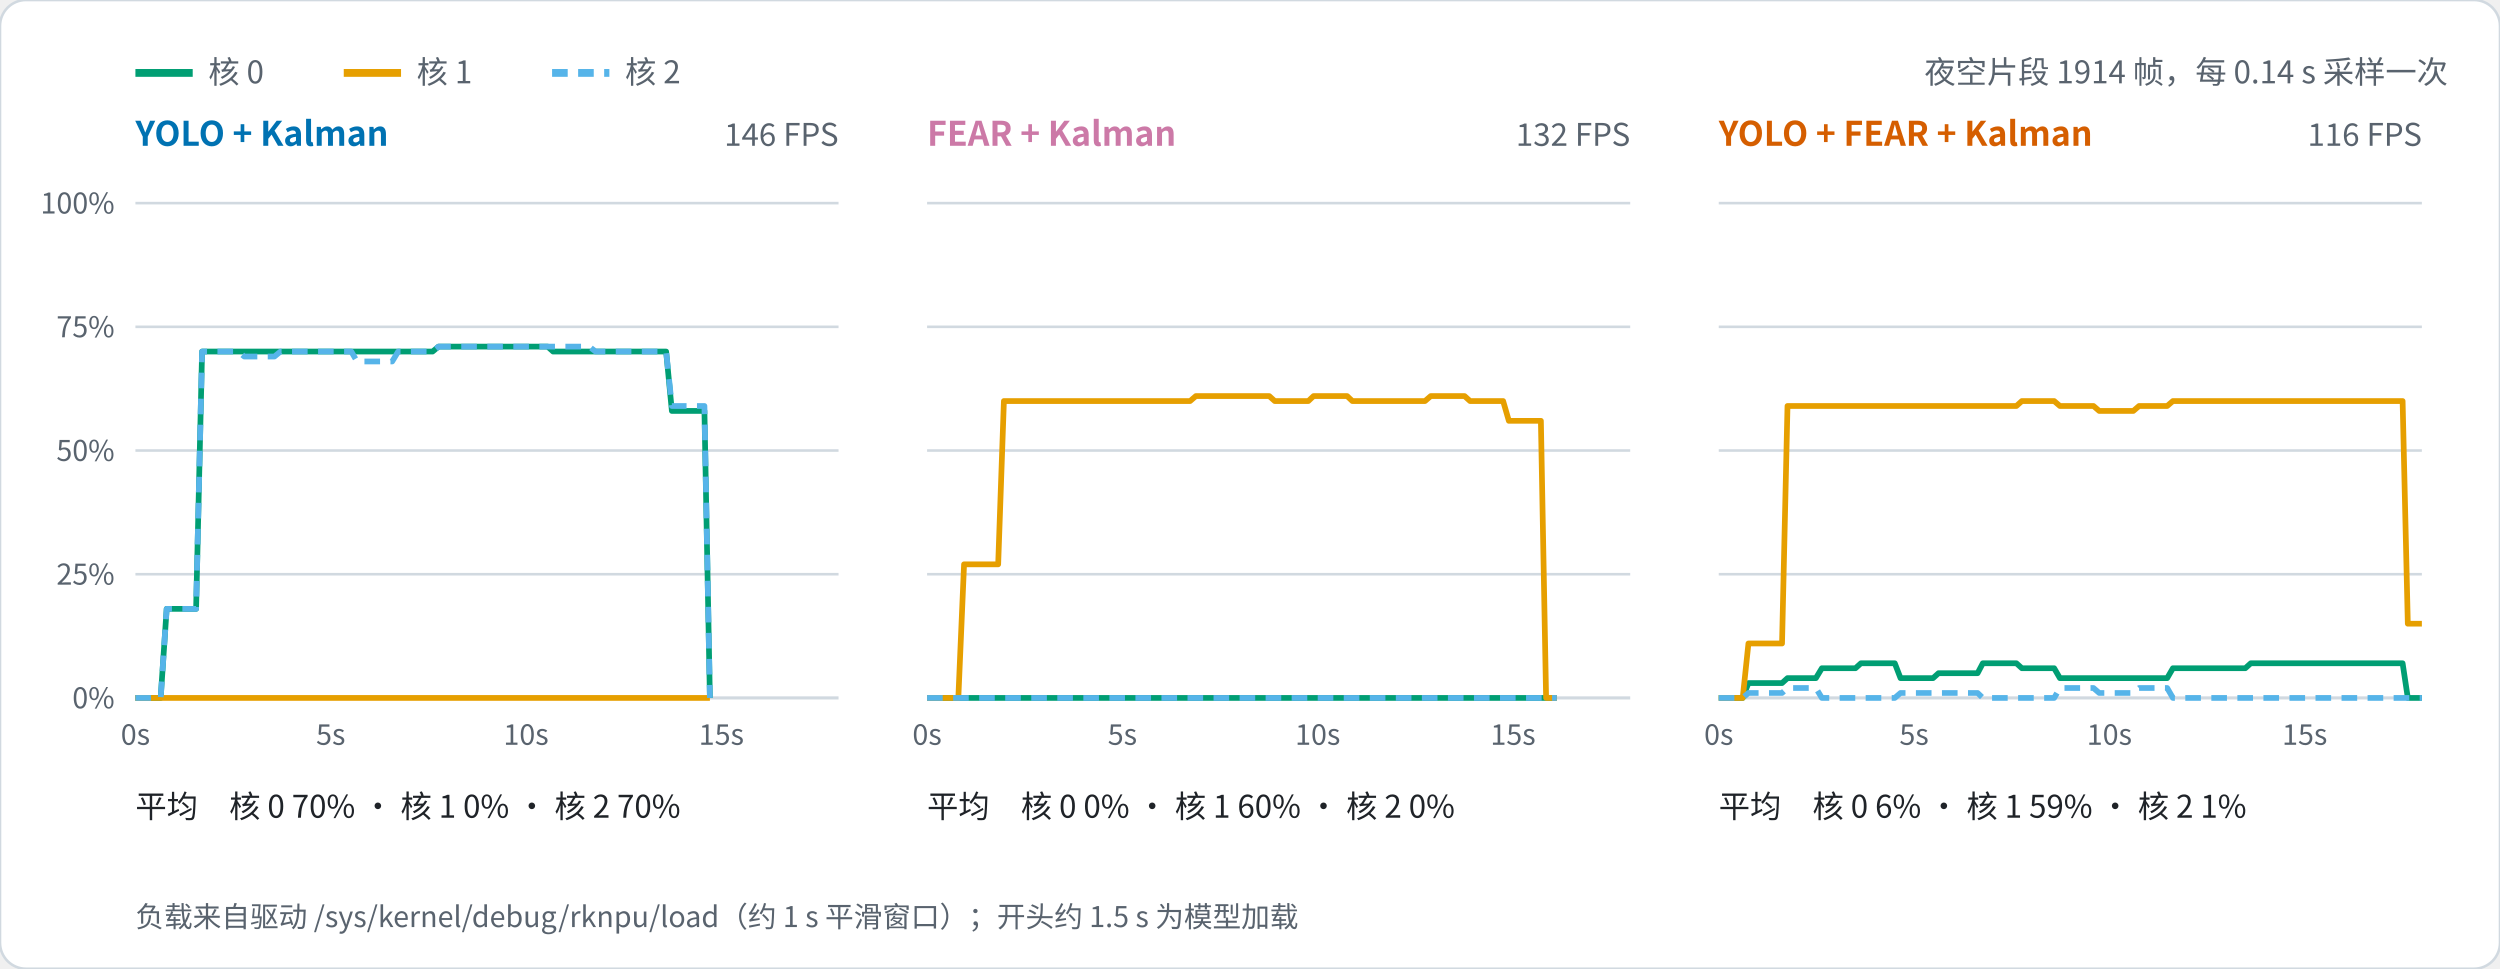
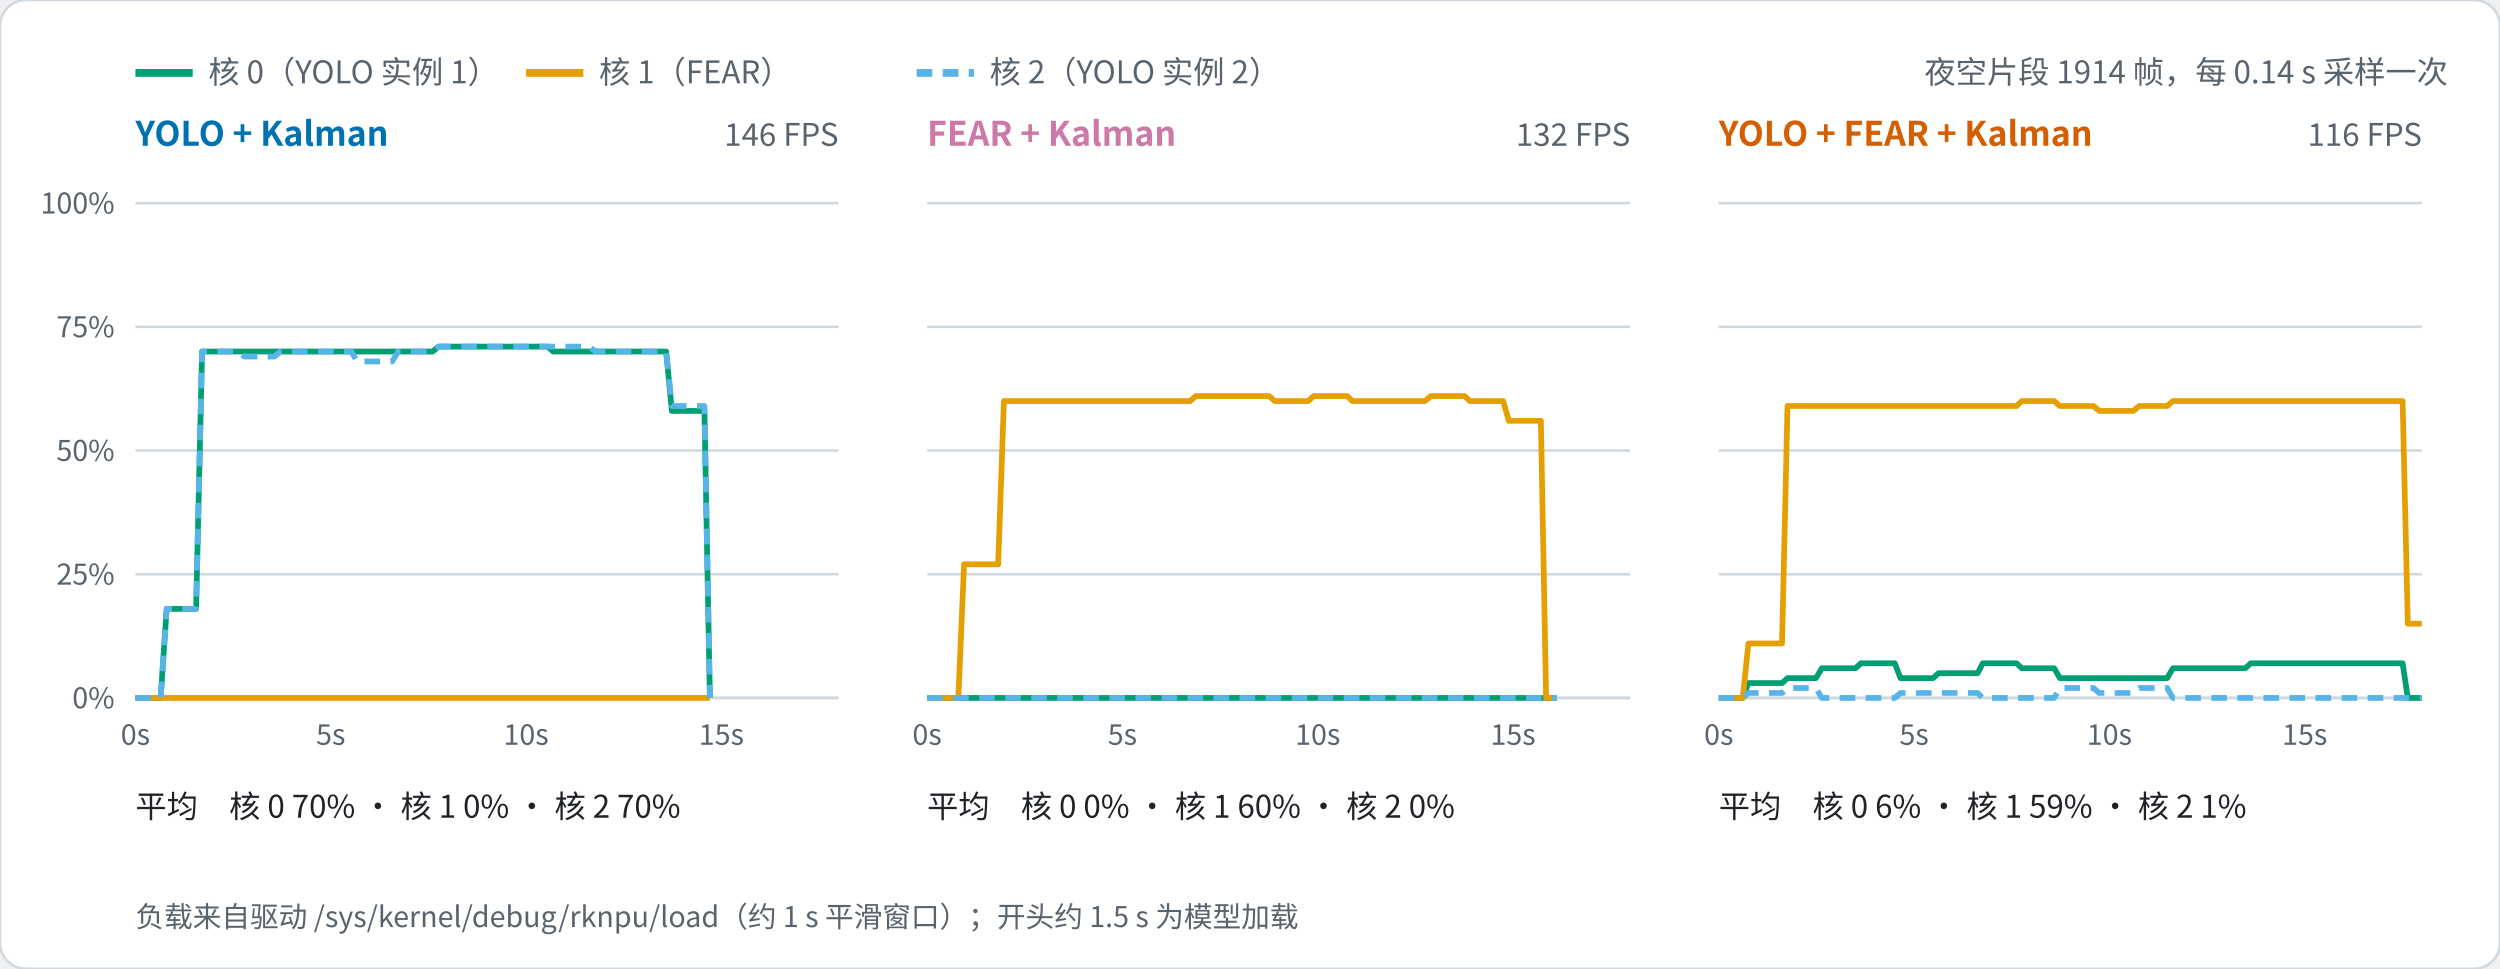
<svg xmlns="http://www.w3.org/2000/svg" width="960" height="372" viewBox="0 0 960 372" font-family="-apple-system,'Segoe UI','PingFang SC','Microsoft YaHei','Noto Sans CJK SC',sans-serif">
  <rect width="960" height="372" rx="10" fill="#ffffff" stroke="#d1d9e0" />
  <line x1="52" y1="28" x2="74" y2="28" stroke="#009E73" stroke-width="3" stroke-dasharray="" />
-   <text x="80" y="32" font-size="12" fill="#59636e" text-anchor="start" font-weight="400">核 0</text>
-   <line x1="132" y1="28" x2="154" y2="28" stroke="#E69F00" stroke-width="3" stroke-dasharray="" />
-   <text x="160" y="32" font-size="12" fill="#59636e" text-anchor="start" font-weight="400">核 1</text>
-   <line x1="212" y1="28" x2="234" y2="28" stroke="#56B4E9" stroke-width="3" stroke-dasharray="6 4" />
-   <text x="240" y="32" font-size="12" fill="#59636e" text-anchor="start" font-weight="400">核 2</text>
+   <text x="80" y="32" font-size="12" fill="#59636e" text-anchor="start" font-weight="400">核 0（YOLO 实例 1）</text>
+   <line x1="202" y1="28" x2="224" y2="28" stroke="#E69F00" stroke-width="3" stroke-dasharray="" />
+   <text x="230" y="32" font-size="12" fill="#59636e" text-anchor="start" font-weight="400">核 1（FEAR）</text>
+   <line x1="352" y1="28" x2="374" y2="28" stroke="#56B4E9" stroke-width="3" stroke-dasharray="6 4" />
+   <text x="380" y="32" font-size="12" fill="#59636e" text-anchor="start" font-weight="400">核 2（YOLO 实例 2）</text>
  <text x="940" y="32" font-size="12" fill="#59636e" text-anchor="end" font-weight="400">夜空片段 1914 帧，每 0.14 s 采样一次</text>
  <text x="52" y="56" font-size="13" fill="#0072B2" text-anchor="start" font-weight="600">YOLO + Kalman</text>
  <text x="322" y="56" font-size="12" fill="#59636e" text-anchor="end" font-weight="400">146 FPS</text>
  <line x1="52" y1="268.0" x2="322" y2="268.0" stroke="#d1d9e0" stroke-width="1.2" />
  <text x="44" y="272.0" font-size="11" fill="#59636e" text-anchor="end" font-weight="400">0%</text>
  <line x1="52" y1="220.5" x2="322" y2="220.5" stroke="#d1d9e0" stroke-width="1" />
  <text x="44" y="224.5" font-size="11" fill="#59636e" text-anchor="end" font-weight="400">25%</text>
  <line x1="52" y1="173.0" x2="322" y2="173.0" stroke="#d1d9e0" stroke-width="1" />
  <text x="44" y="177.0" font-size="11" fill="#59636e" text-anchor="end" font-weight="400">50%</text>
  <line x1="52" y1="125.5" x2="322" y2="125.5" stroke="#d1d9e0" stroke-width="1" />
  <text x="44" y="129.5" font-size="11" fill="#59636e" text-anchor="end" font-weight="400">75%</text>
  <line x1="52" y1="78.0" x2="322" y2="78.0" stroke="#d1d9e0" stroke-width="1" />
  <text x="44" y="82.0" font-size="11" fill="#59636e" text-anchor="end" font-weight="400">100%</text>
  <text x="52.0" y="286" font-size="11" fill="#59636e" text-anchor="middle" font-weight="400">0s</text>
  <text x="127.0" y="286" font-size="11" fill="#59636e" text-anchor="middle" font-weight="400">5s</text>
  <text x="202.0" y="286" font-size="11" fill="#59636e" text-anchor="middle" font-weight="400">10s</text>
  <text x="277.0" y="286" font-size="11" fill="#59636e" text-anchor="middle" font-weight="400">15s</text>
  <polyline points="52.0,268.0 52.0,268.0 52.0,268.0 52.9,268.0 55.0,268.0 57.2,268.0 59.4,268.0 61.7,268.0 64.0,233.8 66.2,233.8 68.5,233.8 70.8,233.8 73.1,233.8 75.3,233.8 77.6,135.0 79.9,135.0 82.2,135.0 84.5,135.0 86.8,135.0 89.2,135.0 91.5,135.0 93.8,135.0 96.2,135.0 98.5,135.0 100.8,135.0 103.1,135.0 105.4,135.0 107.7,135.0 110.0,135.0 112.3,135.0 114.5,135.0 116.8,135.0 119.1,135.0 121.4,135.0 123.7,135.0 125.9,135.0 128.2,135.0 130.4,135.0 132.7,135.0 134.9,135.0 137.1,135.0 139.3,135.0 141.6,135.0 143.8,135.0 146.1,135.0 148.4,135.0 150.6,135.0 152.9,135.0 155.0,135.0 157.2,135.0 159.4,135.0 161.6,135.0 163.8,135.0 166.1,135.0 168.4,133.1 170.7,133.1 173.0,133.1 175.3,133.1 177.6,133.1 179.7,133.1 182.1,133.1 184.4,133.1 186.4,133.1 188.7,133.1 191.0,133.1 193.1,133.1 195.1,133.1 197.3,133.1 199.4,133.1 201.6,133.1 203.7,133.1 205.8,133.1 208.1,133.1 210.3,133.1 212.4,135.0 214.8,135.0 217.1,135.0 219.4,135.0 221.8,135.0 224.1,135.0 226.3,135.0 228.7,135.0 231.0,135.0 233.3,135.0 235.5,135.0 237.7,135.0 240.0,135.0 242.1,135.0 244.3,135.0 246.6,135.0 248.9,135.0 251.2,135.0 253.5,135.0 255.8,135.0 258.0,157.8 260.1,157.8 262.2,157.8 264.3,157.8 266.4,157.8 268.4,157.8 270.5,157.8 272.6,268.0" fill="none" stroke="#009E73" stroke-width="2.2" stroke-dasharray="" stroke-linejoin="round" />
  <polyline points="52.0,268.0 52.0,268.0 52.0,268.0 52.9,268.0 55.0,268.0 57.2,268.0 59.4,268.0 61.7,268.0 64.0,268.0 66.2,268.0 68.5,268.0 70.8,268.0 73.1,268.0 75.3,268.0 77.6,268.0 79.9,268.0 82.2,268.0 84.5,268.0 86.8,268.0 89.2,268.0 91.5,268.0 93.8,268.0 96.2,268.0 98.5,268.0 100.8,268.0 103.1,268.0 105.4,268.0 107.7,268.0 110.0,268.0 112.3,268.0 114.5,268.0 116.8,268.0 119.1,268.0 121.4,268.0 123.7,268.0 125.9,268.0 128.2,268.0 130.4,268.0 132.7,268.0 134.9,268.0 137.1,268.0 139.3,268.0 141.6,268.0 143.8,268.0 146.1,268.0 148.4,268.0 150.6,268.0 152.9,268.0 155.0,268.0 157.2,268.0 159.4,268.0 161.6,268.0 163.8,268.0 166.1,268.0 168.4,268.0 170.7,268.0 173.0,268.0 175.3,268.0 177.6,268.0 179.7,268.0 182.1,268.0 184.4,268.0 186.4,268.0 188.7,268.0 191.0,268.0 193.1,268.0 195.1,268.0 197.3,268.0 199.4,268.0 201.6,268.0 203.7,268.0 205.8,268.0 208.1,268.0 210.3,268.0 212.4,268.0 214.8,268.0 217.1,268.0 219.4,268.0 221.8,268.0 224.1,268.0 226.3,268.0 228.7,268.0 231.0,268.0 233.3,268.0 235.5,268.0 237.7,268.0 240.0,268.0 242.1,268.0 244.3,268.0 246.6,268.0 248.9,268.0 251.2,268.0 253.5,268.0 255.8,268.0 258.0,268.0 260.1,268.0 262.2,268.0 264.3,268.0 266.4,268.0 268.4,268.0 270.5,268.0 272.6,268.0" fill="none" stroke="#E69F00" stroke-width="2.2" stroke-dasharray="" stroke-linejoin="round" />
  <polyline points="52.0,268.0 52.0,268.0 52.0,268.0 52.9,268.0 55.0,268.0 57.2,268.0 59.4,268.0 61.7,268.0 64.0,233.8 66.2,233.8 68.5,233.8 70.8,233.8 73.1,233.8 75.3,233.8 77.6,135.0 79.9,135.0 82.2,135.0 84.5,135.0 86.8,135.0 89.2,135.0 91.5,135.0 93.8,136.9 96.2,136.9 98.5,136.9 100.8,136.9 103.1,136.9 105.4,136.9 107.7,135.0 110.0,135.0 112.3,135.0 114.5,135.0 116.8,135.0 119.1,135.0 121.4,135.0 123.7,135.0 125.9,135.0 128.2,135.0 130.4,135.0 132.7,135.0 134.9,135.0 137.1,138.8 139.3,138.8 141.6,138.8 143.8,138.8 146.1,138.8 148.4,138.8 150.6,138.8 152.9,135.0 155.0,135.0 157.2,135.0 159.4,135.0 161.6,135.0 163.8,135.0 166.1,135.0 168.4,133.1 170.7,133.1 173.0,133.1 175.3,133.1 177.6,133.1 179.7,133.1 182.1,133.1 184.4,133.1 186.4,133.1 188.7,133.1 191.0,133.1 193.1,133.1 195.1,133.1 197.3,133.1 199.4,133.1 201.6,133.1 203.7,133.1 205.8,133.1 208.1,133.1 210.3,133.1 212.4,133.1 214.8,133.1 217.1,133.1 219.4,133.1 221.8,133.1 224.1,133.1 226.3,133.1 228.7,135.0 231.0,135.0 233.3,135.0 235.5,135.0 237.7,135.0 240.0,135.0 242.1,135.0 244.3,135.0 246.6,135.0 248.9,135.0 251.2,135.0 253.5,135.0 255.8,135.0 258.0,155.9 260.1,155.9 262.2,155.9 264.3,155.9 266.4,155.9 268.4,155.9 270.5,155.9 272.6,268.0" fill="none" stroke="#56B4E9" stroke-width="2.2" stroke-dasharray="6 4" stroke-linejoin="round" />
  <text x="52" y="314" font-size="12" fill="#1f2328" text-anchor="start" font-weight="400">平均　核 0 70% · 核 1 0% · 核 2 70%</text>
  <text x="356" y="56" font-size="13" fill="#CC79A7" text-anchor="start" font-weight="600">FEAR + Kalman</text>
  <text x="626" y="56" font-size="12" fill="#59636e" text-anchor="end" font-weight="400">132 FPS</text>
  <line x1="356" y1="268.0" x2="626" y2="268.0" stroke="#d1d9e0" stroke-width="1.2" />
  <line x1="356" y1="220.5" x2="626" y2="220.5" stroke="#d1d9e0" stroke-width="1" />
  <line x1="356" y1="173.0" x2="626" y2="173.0" stroke="#d1d9e0" stroke-width="1" />
  <line x1="356" y1="125.5" x2="626" y2="125.5" stroke="#d1d9e0" stroke-width="1" />
  <line x1="356" y1="78.0" x2="626" y2="78.0" stroke="#d1d9e0" stroke-width="1" />
  <text x="356.0" y="286" font-size="11" fill="#59636e" text-anchor="middle" font-weight="400">0s</text>
  <text x="431.0" y="286" font-size="11" fill="#59636e" text-anchor="middle" font-weight="400">5s</text>
  <text x="506.0" y="286" font-size="11" fill="#59636e" text-anchor="middle" font-weight="400">10s</text>
  <text x="581.0" y="286" font-size="11" fill="#59636e" text-anchor="middle" font-weight="400">15s</text>
  <polyline points="356.0,268.0 356.0,268.0 356.0,268.0 356.0,268.0 357.2,268.0 359.3,268.0 361.4,268.0 363.6,268.0 365.8,268.0 368.0,268.0 370.2,268.0 372.3,268.0 374.5,268.0 376.8,268.0 379.0,268.0 381.0,268.0 383.3,268.0 385.5,268.0 387.6,268.0 389.9,268.0 392.1,268.0 394.3,268.0 396.5,268.0 398.8,268.0 400.9,268.0 403.0,268.0 405.2,268.0 407.4,268.0 409.6,268.0 411.7,268.0 413.8,268.0 416.0,268.0 418.2,268.0 420.4,268.0 422.6,268.0 424.8,268.0 427.0,268.0 429.3,268.0 431.5,268.0 433.7,268.0 435.9,268.0 437.9,268.0 440.1,268.0 442.3,268.0 444.4,268.0 446.4,268.0 448.5,268.0 450.7,268.0 452.7,268.0 454.9,268.0 457.0,268.0 459.2,268.0 461.5,268.0 463.6,268.0 465.7,268.0 467.9,268.0 470.1,268.0 472.2,268.0 474.2,268.0 476.4,268.0 478.7,268.0 480.9,268.0 483.0,268.0 485.2,268.0 487.4,268.0 489.5,268.0 491.7,268.0 493.9,268.0 495.9,268.0 498.1,268.0 500.3,268.0 502.4,268.0 504.4,268.0 506.6,268.0 508.8,268.0 510.8,268.0 513.0,268.0 515.1,268.0 517.3,268.0 519.3,268.0 521.4,268.0 523.5,268.0 525.5,268.0 527.6,268.0 529.8,268.0 531.8,268.0 534.0,268.0 536.2,268.0 538.4,268.0 540.6,268.0 542.8,268.0 545.0,268.0 547.2,268.0 549.4,268.0 551.6,268.0 553.6,268.0 555.9,268.0 558.0,268.0 560.2,268.0 562.4,268.0 564.5,268.0 566.8,268.0 569.0,268.0 571.1,268.0 573.1,268.0 575.2,268.0 577.2,268.0 579.4,268.0 581.4,268.0 583.4,268.0 585.5,268.0 587.6,268.0 589.6,268.0 591.7,268.0 593.7,268.0 595.8,268.0 597.8,268.0" fill="none" stroke="#009E73" stroke-width="2.2" stroke-dasharray="" stroke-linejoin="round" />
  <polyline points="356.0,268.0 356.0,268.0 356.0,268.0 356.0,268.0 357.2,268.0 359.3,268.0 361.4,268.0 363.6,268.0 365.8,268.0 368.0,268.0 370.2,216.7 372.3,216.7 374.5,216.7 376.8,216.7 379.0,216.7 381.0,216.7 383.3,216.7 385.5,154.0 387.6,154.0 389.9,154.0 392.1,154.0 394.3,154.0 396.5,154.0 398.8,154.0 400.9,154.0 403.0,154.0 405.2,154.0 407.4,154.0 409.6,154.0 411.7,154.0 413.8,154.0 416.0,154.0 418.2,154.0 420.4,154.0 422.6,154.0 424.8,154.0 427.0,154.0 429.3,154.0 431.5,154.0 433.7,154.0 435.9,154.0 437.9,154.0 440.1,154.0 442.3,154.0 444.4,154.0 446.4,154.0 448.5,154.0 450.7,154.0 452.7,154.0 454.9,154.0 457.0,154.0 459.2,152.1 461.5,152.1 463.6,152.1 465.7,152.1 467.9,152.1 470.1,152.1 472.2,152.1 474.2,152.1 476.4,152.1 478.7,152.1 480.9,152.1 483.0,152.1 485.2,152.1 487.4,152.1 489.5,154.0 491.7,154.0 493.9,154.0 495.9,154.0 498.1,154.0 500.3,154.0 502.4,154.0 504.4,152.1 506.6,152.1 508.8,152.1 510.8,152.1 513.0,152.1 515.1,152.1 517.3,152.1 519.3,154.0 521.4,154.0 523.5,154.0 525.5,154.0 527.6,154.0 529.8,154.0 531.8,154.0 534.0,154.0 536.2,154.0 538.4,154.0 540.6,154.0 542.8,154.0 545.0,154.0 547.2,154.0 549.4,152.1 551.6,152.1 553.6,152.1 555.9,152.1 558.0,152.1 560.2,152.1 562.4,152.1 564.5,154.0 566.8,154.0 569.0,154.0 571.1,154.0 573.1,154.0 575.2,154.0 577.2,154.0 579.4,161.6 581.4,161.6 583.4,161.6 585.5,161.6 587.6,161.6 589.6,161.6 591.7,161.6 593.7,268.0 595.8,268.0 597.8,268.0" fill="none" stroke="#E69F00" stroke-width="2.2" stroke-dasharray="" stroke-linejoin="round" />
  <polyline points="356.0,268.0 356.0,268.0 356.0,268.0 356.0,268.0 357.2,268.0 359.3,268.0 361.4,268.0 363.6,268.0 365.8,268.0 368.0,268.0 370.2,268.0 372.3,268.0 374.5,268.0 376.8,268.0 379.0,268.0 381.0,268.0 383.3,268.0 385.5,268.0 387.6,268.0 389.9,268.0 392.1,268.0 394.3,268.0 396.5,268.0 398.8,268.0 400.9,268.0 403.0,268.0 405.2,268.0 407.4,268.0 409.6,268.0 411.7,268.0 413.8,268.0 416.0,268.0 418.2,268.0 420.4,268.0 422.6,268.0 424.8,268.0 427.0,268.0 429.3,268.0 431.5,268.0 433.7,268.0 435.9,268.0 437.9,268.0 440.1,268.0 442.3,268.0 444.4,268.0 446.4,268.0 448.5,268.0 450.7,268.0 452.7,268.0 454.9,268.0 457.0,268.0 459.2,268.0 461.5,268.0 463.6,268.0 465.7,268.0 467.9,268.0 470.1,268.0 472.2,268.0 474.2,268.0 476.4,268.0 478.7,268.0 480.9,268.0 483.0,268.0 485.2,268.0 487.4,268.0 489.5,268.0 491.7,268.0 493.9,268.0 495.9,268.0 498.1,268.0 500.3,268.0 502.4,268.0 504.4,268.0 506.6,268.0 508.8,268.0 510.8,268.0 513.0,268.0 515.1,268.0 517.3,268.0 519.3,268.0 521.4,268.0 523.5,268.0 525.5,268.0 527.6,268.0 529.8,268.0 531.8,268.0 534.0,268.0 536.2,268.0 538.4,268.0 540.6,268.0 542.8,268.0 545.0,268.0 547.2,268.0 549.4,268.0 551.6,268.0 553.6,268.0 555.9,268.0 558.0,268.0 560.2,268.0 562.4,268.0 564.5,268.0 566.8,268.0 569.0,268.0 571.1,268.0 573.1,268.0 575.2,268.0 577.2,268.0 579.4,268.0 581.4,268.0 583.4,268.0 585.5,268.0 587.6,268.0 589.6,268.0 591.7,268.0 593.7,268.0 595.8,268.0 597.8,268.0" fill="none" stroke="#56B4E9" stroke-width="2.2" stroke-dasharray="6 4" stroke-linejoin="round" />
  <text x="356" y="314" font-size="12" fill="#1f2328" text-anchor="start" font-weight="400">平均　核 0 0% · 核 1 60% · 核 2 0%</text>
  <text x="660" y="56" font-size="13" fill="#D55E00" text-anchor="start" font-weight="600">YOLO + FEAR + Kalman</text>
  <text x="930" y="56" font-size="12" fill="#59636e" text-anchor="end" font-weight="400">116 FPS</text>
  <line x1="660" y1="268.0" x2="930" y2="268.0" stroke="#d1d9e0" stroke-width="1.2" />
  <line x1="660" y1="220.5" x2="930" y2="220.5" stroke="#d1d9e0" stroke-width="1" />
  <line x1="660" y1="173.0" x2="930" y2="173.0" stroke="#d1d9e0" stroke-width="1" />
  <line x1="660" y1="125.5" x2="930" y2="125.5" stroke="#d1d9e0" stroke-width="1" />
  <line x1="660" y1="78.0" x2="930" y2="78.0" stroke="#d1d9e0" stroke-width="1" />
  <text x="660.0" y="286" font-size="11" fill="#59636e" text-anchor="middle" font-weight="400">0s</text>
  <text x="735.0" y="286" font-size="11" fill="#59636e" text-anchor="middle" font-weight="400">5s</text>
  <text x="810.0" y="286" font-size="11" fill="#59636e" text-anchor="middle" font-weight="400">10s</text>
  <text x="885.0" y="286" font-size="11" fill="#59636e" text-anchor="middle" font-weight="400">15s</text>
  <polyline points="660.0,268.0 660.0,268.0 660.0,268.0 660.0,268.0 660.7,268.0 662.8,268.0 664.9,268.0 666.9,268.0 669.2,268.0 671.4,262.3 673.7,262.3 675.8,262.3 678.0,262.3 680.2,262.3 682.3,262.3 684.3,262.3 686.4,260.4 688.6,260.4 690.7,260.4 693.0,260.4 695.1,260.4 697.3,260.4 699.6,256.6 701.7,256.6 703.9,256.6 706.2,256.6 708.3,256.6 710.4,256.6 712.5,256.6 714.6,254.7 716.8,254.7 718.9,254.7 721.1,254.7 723.3,254.7 725.5,254.7 727.6,254.7 729.8,260.4 731.9,260.4 733.9,260.4 735.9,260.4 738.0,260.4 740.0,260.4 742.3,260.4 744.4,258.5 746.5,258.5 748.6,258.5 750.8,258.5 753.0,258.5 755.2,258.5 757.4,258.5 759.4,258.5 761.4,254.7 763.5,254.7 765.7,254.7 767.8,254.7 770.0,254.7 772.1,254.7 774.3,254.7 776.4,256.6 778.5,256.6 780.6,256.6 782.6,256.6 784.7,256.6 786.7,256.6 788.8,256.6 791.0,260.4 793.1,260.4 795.3,260.4 797.4,260.4 799.5,260.4 801.8,260.4 803.9,260.4 806.1,260.4 808.2,260.4 810.4,260.4 812.6,260.4 814.8,260.4 817.0,260.4 819.2,260.4 821.4,260.4 823.6,260.4 825.8,260.4 828.0,260.4 830.0,260.4 832.2,260.4 834.4,256.6 836.6,256.6 838.8,256.6 840.9,256.6 843.0,256.6 845.2,256.6 847.2,256.6 849.3,256.6 851.6,256.6 853.7,256.6 855.8,256.6 858.0,256.6 860.1,256.6 862.2,256.6 864.3,254.7 866.5,254.7 868.7,254.7 870.9,254.7 873.1,254.7 875.3,254.7 877.5,254.7 879.7,254.7 881.8,254.7 883.9,254.7 886.0,254.7 888.2,254.7 890.4,254.7 892.6,254.7 894.7,254.7 896.9,254.7 899.1,254.7 901.2,254.7 903.4,254.7 905.7,254.7 907.7,254.7 910.0,254.7 912.1,254.7 914.2,254.7 916.3,254.7 918.5,254.7 920.5,254.7 922.6,254.7 924.6,268.0 926.7,268.0 928.8,268.0 930.0,268.0" fill="none" stroke="#009E73" stroke-width="2.2" stroke-dasharray="" stroke-linejoin="round" />
  <polyline points="660.0,268.0 660.0,268.0 660.0,268.0 660.0,268.0 660.7,268.0 662.8,268.0 664.9,268.0 666.9,268.0 669.2,268.0 671.4,247.1 673.7,247.1 675.8,247.1 678.0,247.1 680.2,247.1 682.3,247.1 684.3,247.1 686.4,155.9 688.6,155.9 690.7,155.9 693.0,155.9 695.1,155.9 697.3,155.9 699.6,155.9 701.7,155.9 703.9,155.9 706.2,155.9 708.3,155.9 710.4,155.9 712.5,155.9 714.6,155.9 716.8,155.9 718.9,155.9 721.1,155.9 723.3,155.9 725.5,155.9 727.6,155.9 729.8,155.9 731.9,155.9 733.9,155.9 735.9,155.9 738.0,155.9 740.0,155.9 742.3,155.9 744.4,155.9 746.5,155.9 748.6,155.9 750.8,155.9 753.0,155.9 755.2,155.9 757.4,155.9 759.4,155.9 761.4,155.9 763.5,155.9 765.7,155.9 767.8,155.9 770.0,155.9 772.1,155.9 774.3,155.9 776.4,154.0 778.5,154.0 780.6,154.0 782.6,154.0 784.7,154.0 786.7,154.0 788.8,154.0 791.0,155.9 793.1,155.9 795.3,155.9 797.4,155.9 799.5,155.9 801.8,155.9 803.9,155.9 806.1,157.8 808.2,157.8 810.4,157.8 812.6,157.8 814.8,157.8 817.0,157.8 819.2,157.8 821.4,155.9 823.6,155.9 825.8,155.9 828.0,155.9 830.0,155.9 832.2,155.9 834.4,154.0 836.6,154.0 838.8,154.0 840.9,154.0 843.0,154.0 845.2,154.0 847.2,154.0 849.3,154.0 851.6,154.0 853.7,154.0 855.8,154.0 858.0,154.0 860.1,154.0 862.2,154.0 864.3,154.0 866.5,154.0 868.7,154.0 870.9,154.0 873.1,154.0 875.3,154.0 877.5,154.0 879.7,154.0 881.8,154.0 883.9,154.0 886.0,154.0 888.2,154.0 890.4,154.0 892.6,154.0 894.7,154.0 896.9,154.0 899.1,154.0 901.2,154.0 903.4,154.0 905.7,154.0 907.7,154.0 910.0,154.0 912.1,154.0 914.2,154.0 916.3,154.0 918.5,154.0 920.5,154.0 922.6,154.0 924.6,239.5 926.7,239.5 928.8,239.5 930.0,239.5" fill="none" stroke="#E69F00" stroke-width="2.2" stroke-dasharray="" stroke-linejoin="round" />
  <polyline points="660.0,268.0 660.0,268.0 660.0,268.0 660.0,268.0 660.7,268.0 662.8,268.0 664.9,268.0 666.9,268.0 669.2,268.0 671.4,266.1 673.7,266.1 675.8,266.1 678.0,266.1 680.2,266.1 682.3,266.1 684.3,266.1 686.4,264.2 688.6,264.2 690.7,264.2 693.0,264.2 695.1,264.2 697.3,264.2 699.6,268.0 701.7,268.0 703.9,268.0 706.2,268.0 708.3,268.0 710.4,268.0 712.5,268.0 714.6,268.0 716.8,268.0 718.9,268.0 721.1,268.0 723.3,268.0 725.5,268.0 727.6,268.0 729.8,266.1 731.9,266.1 733.9,266.1 735.9,266.1 738.0,266.1 740.0,266.1 742.3,266.1 744.4,266.1 746.5,266.1 748.6,266.1 750.8,266.1 753.0,266.1 755.2,266.1 757.4,266.1 759.4,266.1 761.4,268.0 763.5,268.0 765.7,268.0 767.8,268.0 770.0,268.0 772.1,268.0 774.3,268.0 776.4,268.0 778.5,268.0 780.6,268.0 782.6,268.0 784.7,268.0 786.7,268.0 788.8,268.0 791.0,264.2 793.1,264.2 795.3,264.2 797.4,264.2 799.5,264.2 801.8,264.2 803.9,264.2 806.1,266.1 808.2,266.1 810.4,266.1 812.6,266.1 814.8,266.1 817.0,266.1 819.2,266.1 821.4,264.2 823.6,264.2 825.8,264.2 828.0,264.2 830.0,264.2 832.2,264.2 834.4,268.0 836.6,268.0 838.8,268.0 840.9,268.0 843.0,268.0 845.2,268.0 847.2,268.0 849.3,268.0 851.6,268.0 853.7,268.0 855.8,268.0 858.0,268.0 860.1,268.0 862.2,268.0 864.3,268.0 866.5,268.0 868.7,268.0 870.9,268.0 873.1,268.0 875.3,268.0 877.5,268.0 879.7,268.0 881.8,268.0 883.9,268.0 886.0,268.0 888.2,268.0 890.4,268.0 892.6,268.0 894.7,268.0 896.9,268.0 899.1,268.0 901.2,268.0 903.4,268.0 905.7,268.0 907.7,268.0 910.0,268.0 912.1,268.0 914.2,268.0 916.3,268.0 918.5,268.0 920.5,268.0 922.6,268.0 924.6,268.0 926.7,268.0 928.8,268.0 930.0,268.0" fill="none" stroke="#56B4E9" stroke-width="2.2" stroke-dasharray="6 4" stroke-linejoin="round" />
  <text x="660" y="314" font-size="12" fill="#1f2328" text-anchor="start" font-weight="400">平均　核 0 6% · 核 1 59% · 核 2 1%</text>
  <text x="52" y="356" font-size="11" fill="#59636e" text-anchor="start" font-weight="400">负载来自驱动 /sys/kernel/debug/rknpu/load（约 1 s 平滑窗口）；开头约 1.5 s 为模型加载</text>
</svg>
